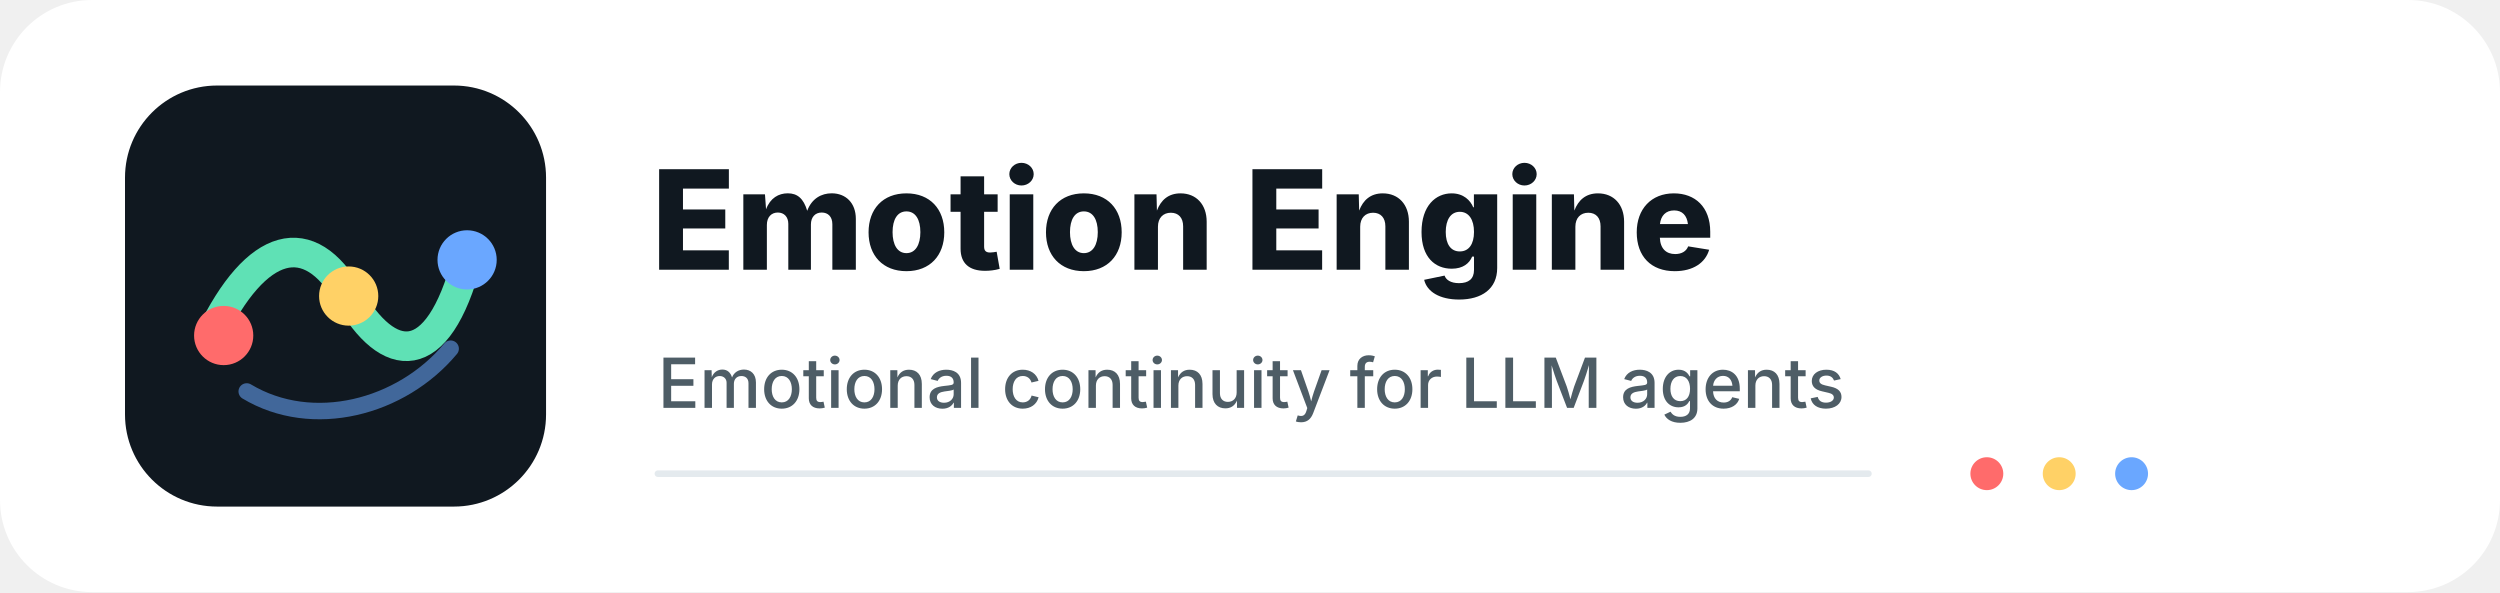
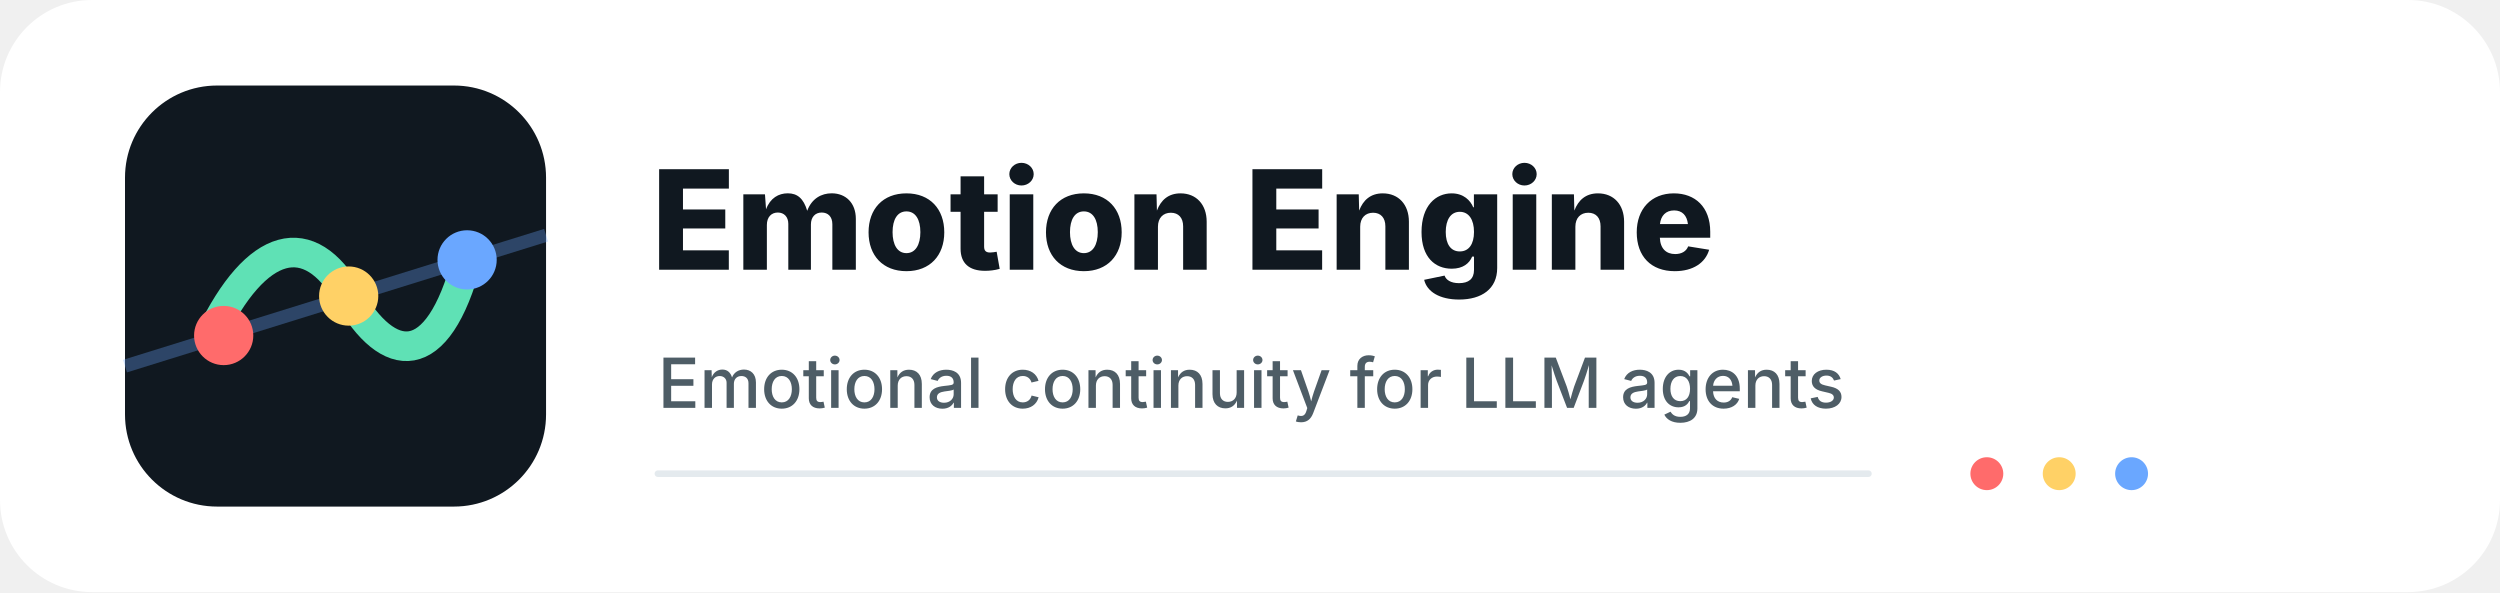
<svg xmlns="http://www.w3.org/2000/svg" viewBox="0 0 760 180" role="img" aria-labelledby="title desc">
  <rect width="760" height="180" rx="28" fill="#FFFFFF" />
  <g transform="translate(38 26)">
    <rect width="128" height="128" rx="28" fill="#101820" />
+     <path d="M0 85.3 L128 45.5" fill="none" stroke="#6AA7FF" stroke-width="4" opacity=".32" />
    <path d="M26 76 C40 47 56 43 68 64 C80 85 95 87 104 53" fill="none" stroke="#5FE1B5" stroke-width="9" stroke-linecap="round" />
-     <path d="M37 93 C57 105 84 98 99 80" fill="none" stroke="#6AA7FF" stroke-width="5" stroke-linecap="round" opacity=".55" />
    <circle cx="30" cy="76" r="9" fill="#FF6B6B" />
    <circle cx="68" cy="64" r="9" fill="#FFD166" />
    <circle cx="104" cy="53" r="9" fill="#6AA7FF" />
  </g>
  <text x="198" y="82" fill="#101820" font-family="Inter, ui-sans-serif, system-ui, -apple-system, BlinkMacSystemFont, Segoe UI, sans-serif" font-size="42" font-weight="760" letter-spacing="0">Emotion Engine</text>
  <text x="200" y="124" fill="#4E5D66" font-family="Inter, ui-sans-serif, system-ui, -apple-system, BlinkMacSystemFont, Segoe UI, sans-serif" font-size="21" font-weight="500" letter-spacing="0">Emotional continuity for LLM agents</text>
  <path d="M200 144 H568" stroke="#E4EAEE" stroke-width="2" stroke-linecap="round" />
  <circle cx="604" cy="144" r="5" fill="#FF6B6B" />
  <circle cx="626" cy="144" r="5" fill="#FFD166" />
  <circle cx="648" cy="144" r="5" fill="#6AA7FF" />
</svg>
